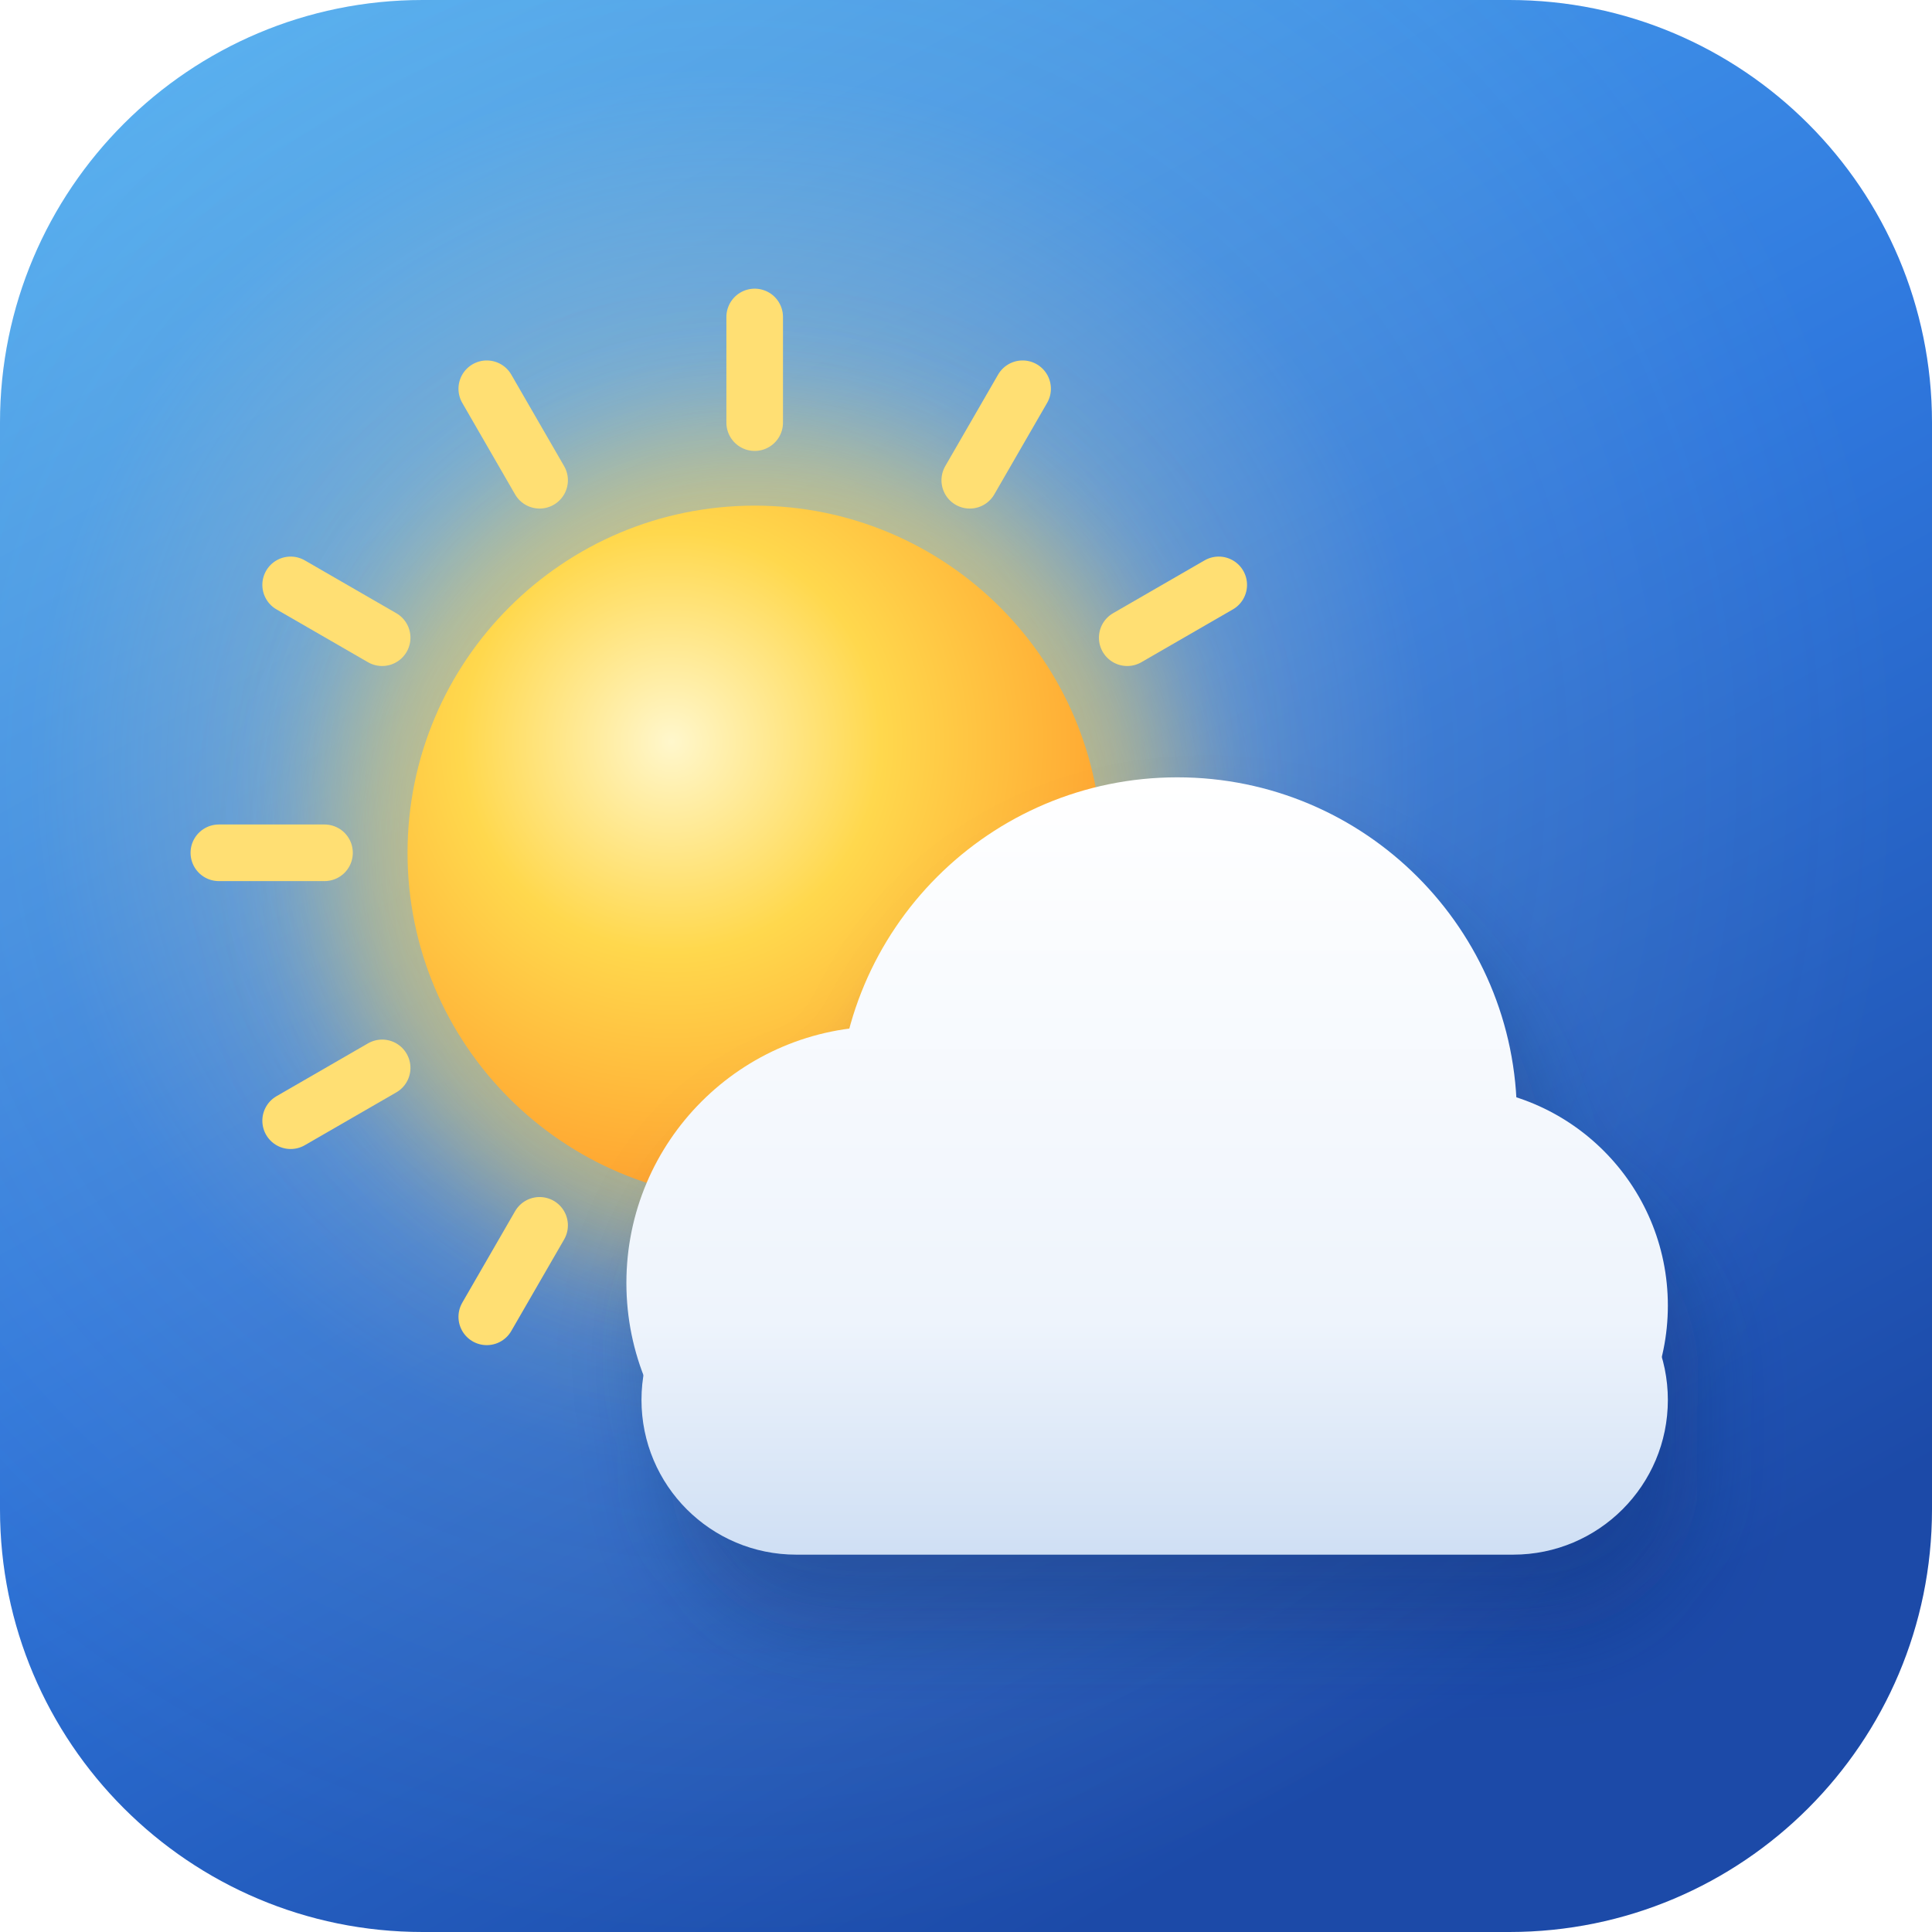
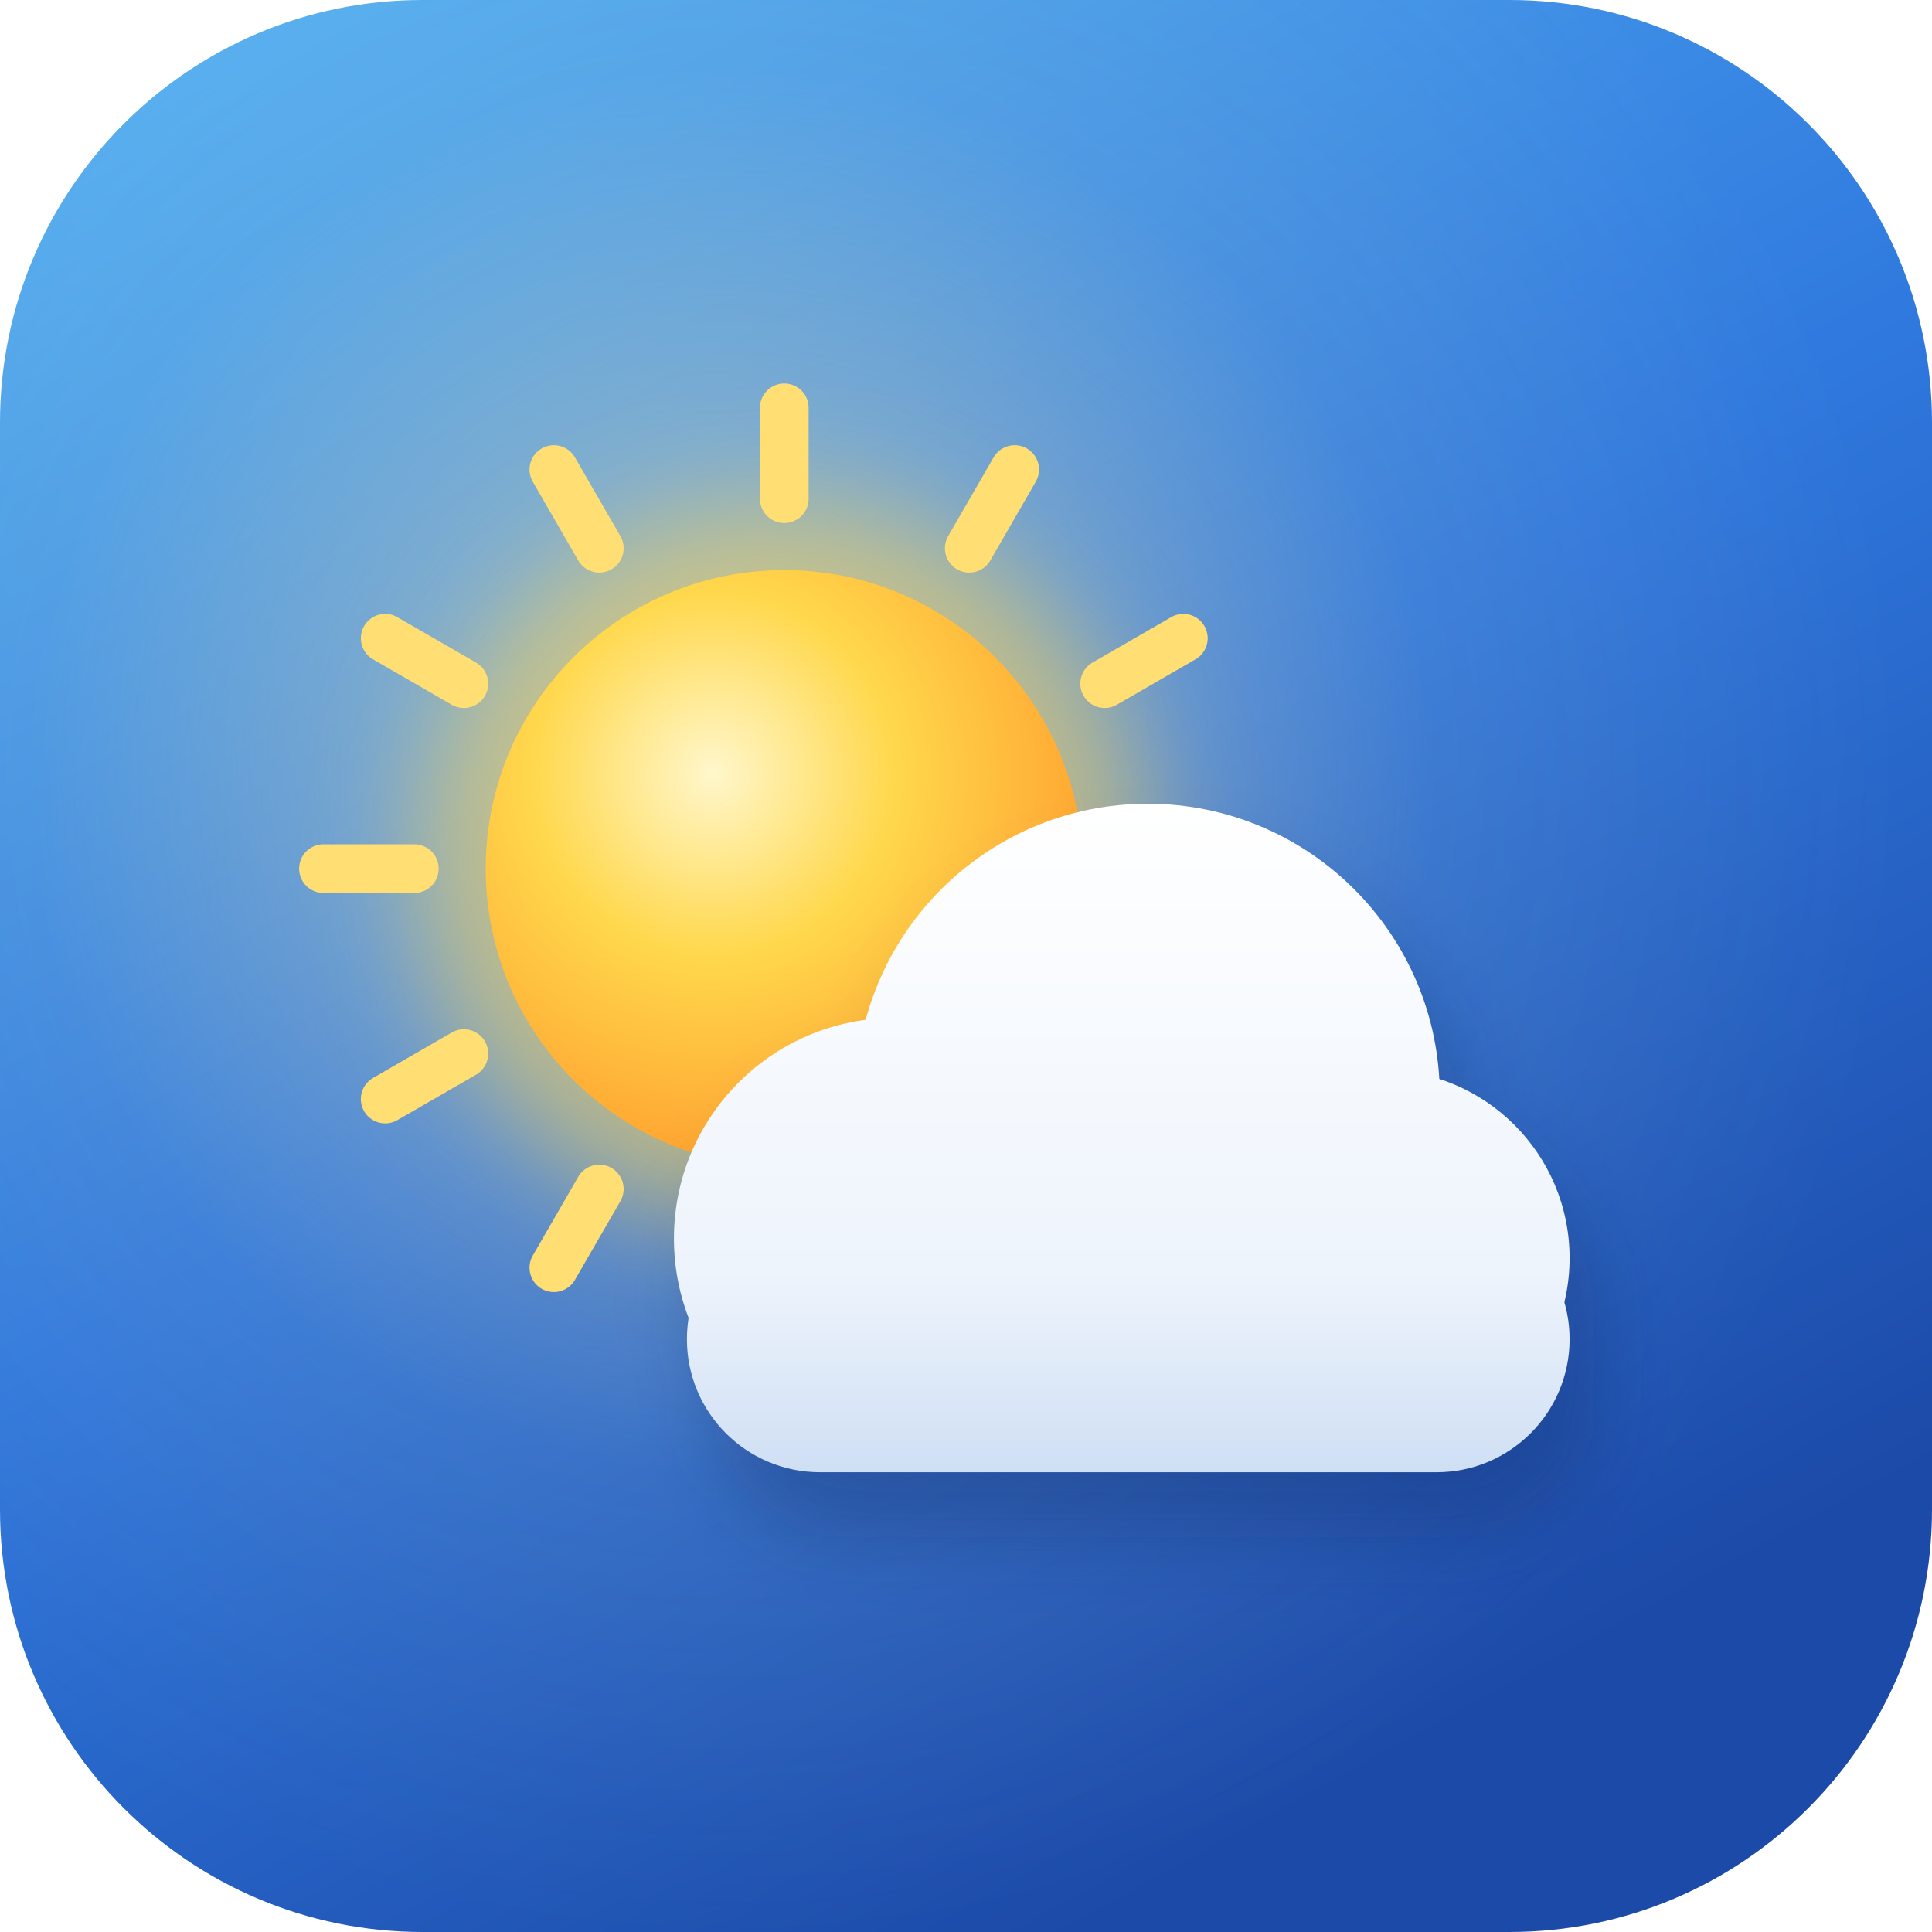
<svg xmlns="http://www.w3.org/2000/svg" viewBox="0 0 512 512" width="512" height="512">
  <defs>
    <linearGradient id="sky" x1="0" y1="0" x2="0.55" y2="1">
      <stop offset="0" stop-color="#55b4f5" />
      <stop offset="0.55" stop-color="#2f78de" />
      <stop offset="1" stop-color="#1c4aa8" />
    </linearGradient>
    <radialGradient id="glow" cx="0.38" cy="0.4" r="0.6">
      <stop offset="0" stop-color="#ffe7a0" stop-opacity="0.55" />
      <stop offset="0.6" stop-color="#ffe7a0" stop-opacity="0.08" />
      <stop offset="1" stop-color="#ffe7a0" stop-opacity="0" />
    </radialGradient>
    <radialGradient id="sun" cx="0.38" cy="0.34" r="0.72">
      <stop offset="0" stop-color="#fff7cc" />
      <stop offset="0.42" stop-color="#ffd84d" />
      <stop offset="1" stop-color="#ff9a2a" />
    </radialGradient>
    <linearGradient id="cloud" gradientUnits="userSpaceOnUse" x1="0" y1="176" x2="0" y2="382">
      <stop offset="0" stop-color="#ffffff" />
      <stop offset="0.7" stop-color="#eef4fc" />
      <stop offset="1" stop-color="#cfdff4" />
    </linearGradient>
    <filter id="halo" x="-50%" y="-50%" width="200%" height="200%">
      <feGaussianBlur stdDeviation="16" />
    </filter>
    <filter id="shadow" x="-30%" y="-30%" width="160%" height="180%">
      <feGaussianBlur stdDeviation="12" />
    </filter>
  </defs>
  <rect width="512" height="512" rx="112" fill="url(#sky)" />
  <rect width="512" height="512" rx="112" fill="url(#glow)" />
-   <g transform="translate(256 256) scale(1.0) translate(-256 -226)">
+   <g transform="translate(256 256) scale(0.86) translate(-256 -226)">
    <circle cx="200" cy="196" r="112" fill="#ffd34d" opacity="0.5" filter="url(#halo)" />
    <g transform="translate(200 196)" stroke="#ffdf73" stroke-width="15" stroke-linecap="round">
      <line x1="0" y1="-114" x2="0" y2="-142" transform="rotate(0)" />
      <line x1="0" y1="-114" x2="0" y2="-142" transform="rotate(30)" />
      <line x1="0" y1="-114" x2="0" y2="-142" transform="rotate(60)" />
      <line x1="0" y1="-114" x2="0" y2="-142" transform="rotate(90)" />
      <line x1="0" y1="-114" x2="0" y2="-142" transform="rotate(120)" />
      <line x1="0" y1="-114" x2="0" y2="-142" transform="rotate(150)" />
      <line x1="0" y1="-114" x2="0" y2="-142" transform="rotate(180)" />
      <line x1="0" y1="-114" x2="0" y2="-142" transform="rotate(210)" />
      <line x1="0" y1="-114" x2="0" y2="-142" transform="rotate(240)" />
      <line x1="0" y1="-114" x2="0" y2="-142" transform="rotate(270)" />
      <line x1="0" y1="-114" x2="0" y2="-142" transform="rotate(300)" />
      <line x1="0" y1="-114" x2="0" y2="-142" transform="rotate(330)" />
    </g>
    <circle cx="200" cy="196" r="92" fill="url(#sun)" />
    <g fill="#0b2766" opacity="0.32" filter="url(#shadow)" transform="translate(8 20)">
      <circle cx="234" cy="310" r="68" />
      <circle cx="312" cy="266" r="90" />
      <circle cx="384" cy="316" r="58" />
      <rect x="170" y="300" width="272" height="82" rx="41" />
    </g>
    <g fill="url(#cloud)">
      <circle cx="234" cy="310" r="68" />
      <circle cx="312" cy="266" r="90" />
      <circle cx="384" cy="316" r="58" />
      <rect x="170" y="300" width="272" height="82" rx="41" />
    </g>
  </g>
</svg>
